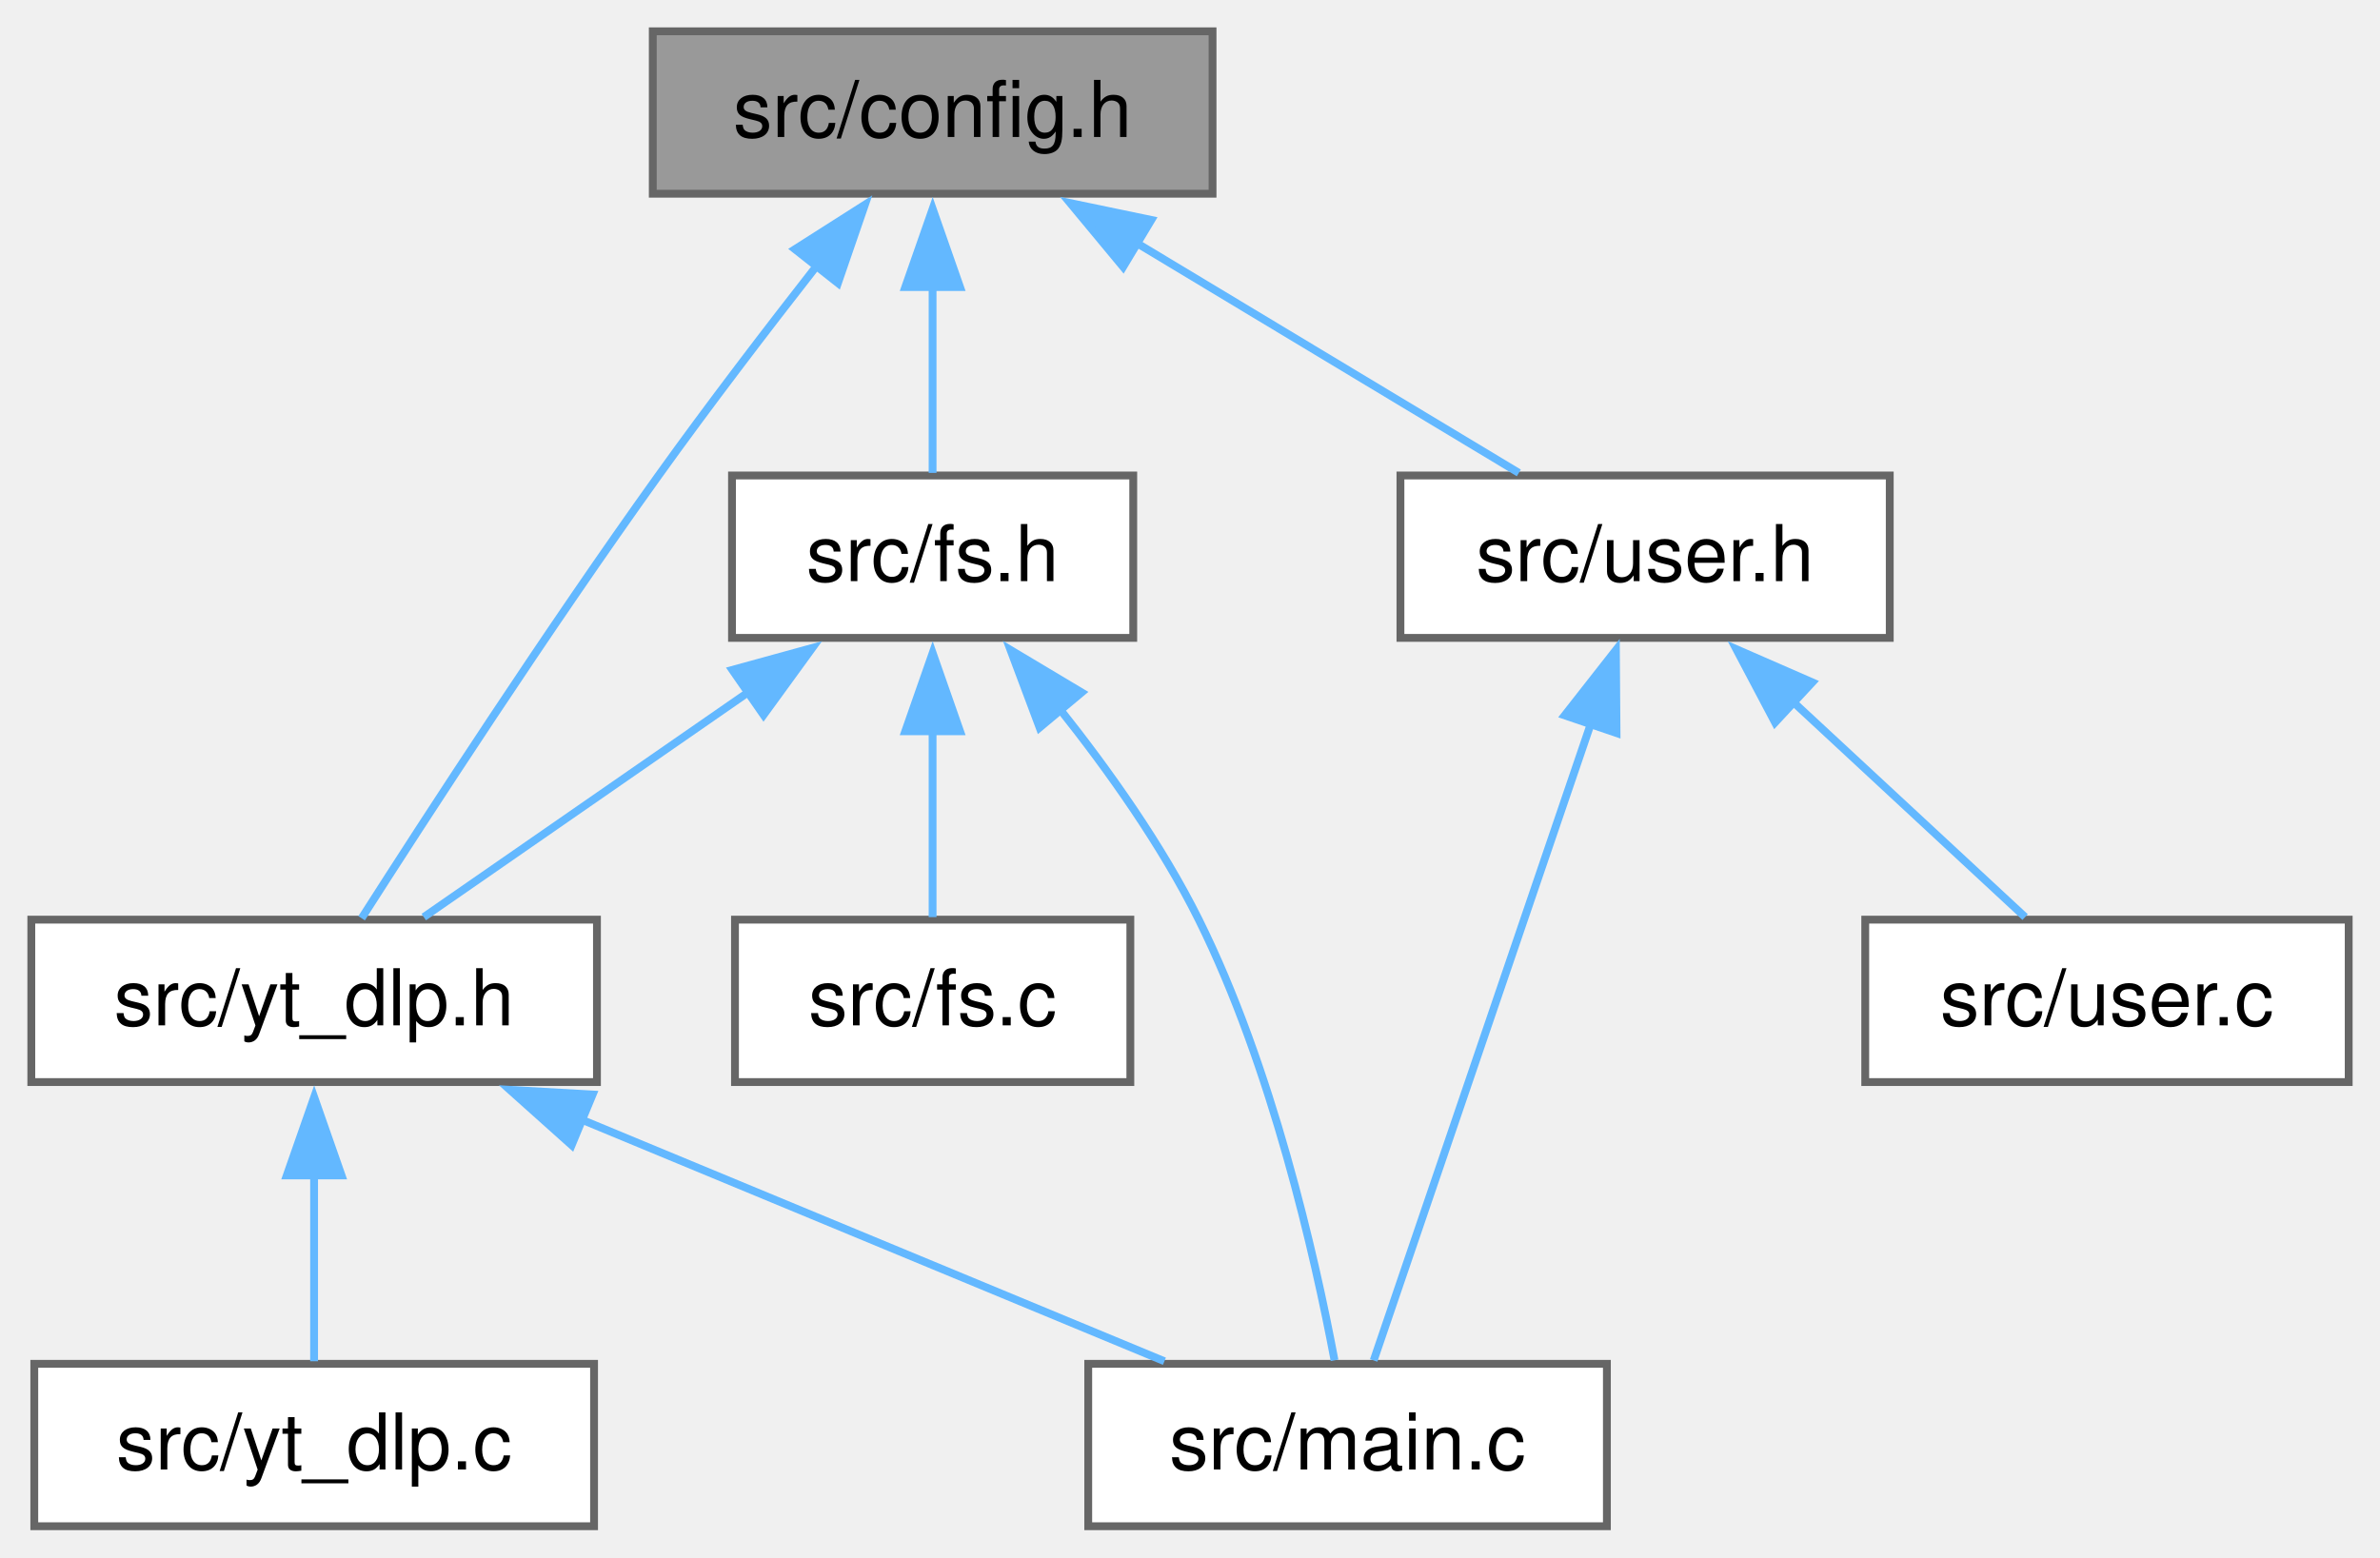
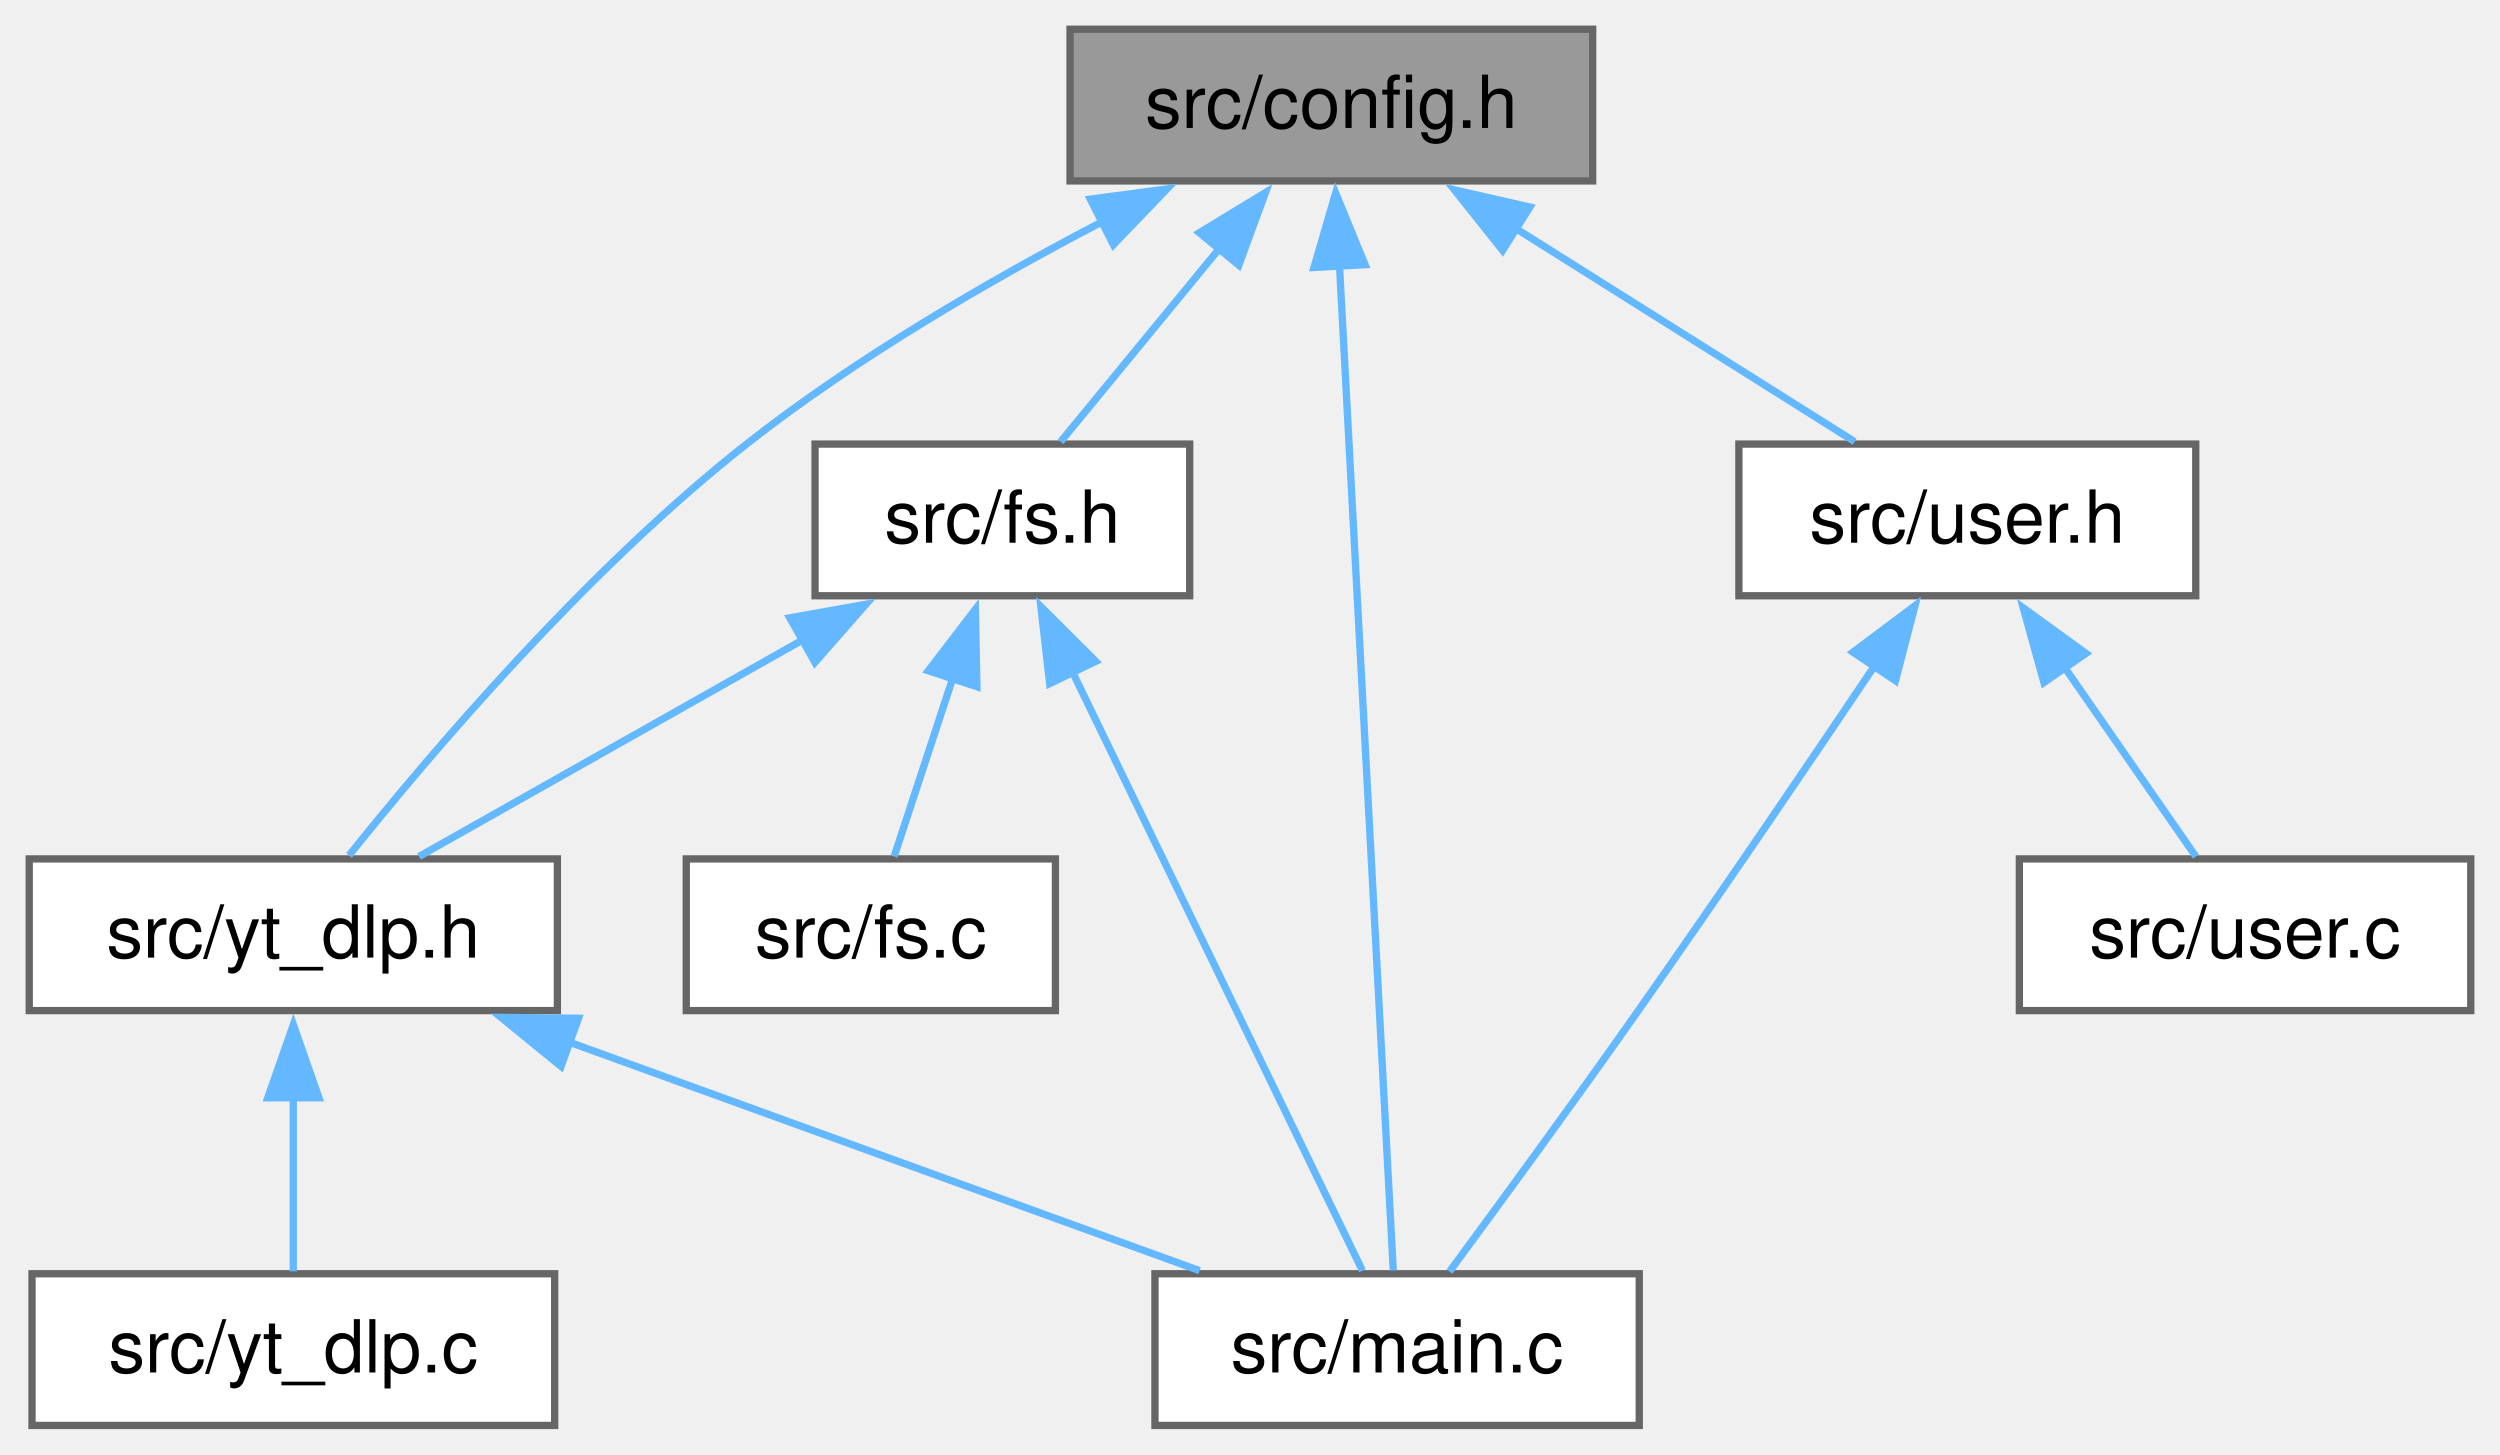
- <svg xmlns="http://www.w3.org/2000/svg" xmlns:xlink="http://www.w3.org/1999/xlink" width="304pt" height="199pt" viewBox="0.00 0.00 304.00 199.00">
+ <svg xmlns="http://www.w3.org/2000/svg" xmlns:xlink="http://www.w3.org/1999/xlink" width="342pt" height="199pt" viewBox="0.00 0.00 342.00 199.00">
  <g id="graph0" class="graph" transform="scale(1 1) rotate(0) translate(4 195)">
    <g id="Node000001" class="node">
      <g id="a_Node000001">
        <a xlink:title="Конфигурация">
-           <polygon fill="#999999" stroke="#666666" points="150.88,-191 79.38,-191 79.38,-170.25 150.88,-170.25 150.88,-191" />
-           <text text-anchor="middle" x="115.12" y="-177.5" font-family="Helvetica,sans-Serif" font-size="10.00">src/config.h</text>
+           <polygon fill="#999999" stroke="#666666" points="213.88,-191 142.38,-191 142.38,-170.25 213.88,-170.25 213.88,-191" />
+           <text text-anchor="middle" x="178.12" y="-177.5" font-family="Helvetica,sans-Serif" font-size="10.00">src/config.h</text>
        </a>
      </g>
    </g>
    <g id="Node000002" class="node">
      <g id="a_Node000002">
        <a xlink:href="fs_8h.html" target="_top" xlink:title="Модуль для работы с файловой системой">
-           <polygon fill="white" stroke="#666666" points="140.75,-134.25 89.5,-134.25 89.5,-113.5 140.75,-113.5 140.75,-134.25" />
-           <text text-anchor="middle" x="115.12" y="-120.75" font-family="Helvetica,sans-Serif" font-size="10.00">src/fs.h</text>
+           <polygon fill="white" stroke="#666666" points="158.75,-134.25 107.5,-134.25 107.5,-113.5 158.75,-113.5 158.75,-134.25" />
+           <text text-anchor="middle" x="133.12" y="-120.75" font-family="Helvetica,sans-Serif" font-size="10.00">src/fs.h</text>
        </a>
      </g>
    </g>
    <g id="edge1_Node000001_Node000002" class="edge">
      <g id="a_edge1_Node000001_Node000002">
        <a xlink:title=" ">
-           <path fill="none" stroke="#63b8ff" d="M115.12,-158.38C115.12,-150.16 115.12,-141.18 115.12,-134.58" />
-           <polygon fill="#63b8ff" stroke="#63b8ff" points="111.63,-158.32 115.13,-168.32 118.63,-158.32 111.63,-158.32" />
+           <path fill="none" stroke="#63b8ff" d="M162.78,-160.96C155.5,-152.09 147.1,-141.87 141.1,-134.58" />
+           <polygon fill="#63b8ff" stroke="#63b8ff" points="160.07,-163.16 169.12,-168.67 165.47,-158.72 160.07,-163.16" />
+         </a>
+       </g>
+     </g>
+     <g id="Node000004" class="node">
+       <g id="a_Node000004">
+         <a xlink:href="main_8c.html" target="_top" xlink:title="Прога для комфортного кача с YouTube.">
+           <polygon fill="white" stroke="#666666" points="220.25,-20.75 154,-20.75 154,0 220.25,0 220.25,-20.75" />
+           <text text-anchor="middle" x="187.12" y="-7.25" font-family="Helvetica,sans-Serif" font-size="10.00">src/main.c</text>
+         </a>
+       </g>
+     </g>
+     <g id="edge7_Node000001_Node000004" class="edge">
+       <g id="a_edge7_Node000001_Node000004">
+         <a xlink:title=" ">
+           <path fill="none" stroke="#63b8ff" d="M179.23,-158.91C181.19,-122.4 185.17,-47.96 186.6,-21.22" />
+           <polygon fill="#63b8ff" stroke="#63b8ff" points="175.75,-158.41 178.72,-168.59 182.74,-158.79 175.75,-158.41" />
        </a>
      </g>
    </g>
    <g id="Node000005" class="node">
      <g id="a_Node000005">
        <a xlink:href="yt__dlp_8h.html" target="_top" xlink:title="Модуль для работы с yt-dlp.">
          <polygon fill="white" stroke="#666666" points="72.25,-77.5 0,-77.5 0,-56.75 72.25,-56.75 72.25,-77.5" />
          <text text-anchor="middle" x="36.12" y="-64" font-family="Helvetica,sans-Serif" font-size="10.00">src/yt_dlp.h</text>
        </a>
      </g>
    </g>
-     <g id="edge10_Node000001_Node000005" class="edge">
-       <g id="a_edge10_Node000001_Node000005">
+     <g id="edge11_Node000001_Node000005" class="edge">
+       <g id="a_edge11_Node000001_Node000005">
        <a xlink:title=" ">
-           <path fill="none" stroke="#63b8ff" d="M100.34,-161.06C93.98,-152.93 86.55,-143.22 80.12,-134.25 65.98,-114.53 50.49,-90.67 42.19,-77.68" />
-           <polygon fill="#63b8ff" stroke="#63b8ff" points="97.54,-163.16 106.48,-168.85 103.03,-158.83 97.54,-163.16" />
+           <path fill="none" stroke="#63b8ff" d="M146.91,-164.73C131.53,-156.71 113.11,-146.04 98.12,-134.25 76.11,-116.93 54.74,-91.72 43.75,-77.98" />
+           <polygon fill="#63b8ff" stroke="#63b8ff" points="145.15,-167.76 155.65,-169.16 148.31,-161.52 145.15,-167.76" />
        </a>
      </g>
    </g>
    <g id="Node000007" class="node">
      <g id="a_Node000007">
        <a xlink:href="user_8h.html" target="_top" xlink:title="Модуль для работы с юзером">
-           <polygon fill="white" stroke="#666666" points="237.38,-134.25 174.88,-134.25 174.88,-113.5 237.38,-113.5 237.38,-134.25" />
-           <text text-anchor="middle" x="206.12" y="-120.75" font-family="Helvetica,sans-Serif" font-size="10.00">src/user.h</text>
+           <polygon fill="white" stroke="#666666" points="296.38,-134.25 233.88,-134.25 233.88,-113.5 296.38,-113.5 296.38,-134.25" />
+           <text text-anchor="middle" x="265.12" y="-120.75" font-family="Helvetica,sans-Serif" font-size="10.00">src/user.h</text>
        </a>
      </g>
    </g>
-     <g id="edge7_Node000001_Node000007" class="edge">
-       <g id="a_edge7_Node000001_Node000007">
+     <g id="edge8_Node000001_Node000007" class="edge">
+       <g id="a_edge8_Node000001_Node000007">
        <a xlink:title=" ">
-           <path fill="none" stroke="#63b8ff" d="M141.09,-164.01C156.84,-154.53 176.45,-142.73 190,-134.58" />
-           <polygon fill="#63b8ff" stroke="#63b8ff" points="139.46,-160.9 132.69,-169.06 143.06,-166.9 139.46,-160.9" />
+           <path fill="none" stroke="#63b8ff" d="M203.38,-163.73C218.36,-154.3 236.88,-142.65 249.71,-134.58" />
+           <polygon fill="#63b8ff" stroke="#63b8ff" points="201.56,-160.74 194.96,-169.03 205.29,-166.67 201.56,-160.74" />
        </a>
      </g>
    </g>
    <g id="Node000003" class="node">
      <g id="a_Node000003">
        <a xlink:href="fs_8c.html" target="_top" xlink:title=" ">
          <polygon fill="white" stroke="#666666" points="140.38,-77.5 89.88,-77.5 89.88,-56.75 140.38,-56.75 140.38,-77.5" />
          <text text-anchor="middle" x="115.12" y="-64" font-family="Helvetica,sans-Serif" font-size="10.00">src/fs.c</text>
        </a>
      </g>
    </g>
    <g id="edge2_Node000002_Node000003" class="edge">
      <g id="a_edge2_Node000002_Node000003">
        <a xlink:title=" ">
-           <path fill="none" stroke="#63b8ff" d="M115.12,-101.63C115.12,-93.41 115.12,-84.43 115.12,-77.83" />
-           <polygon fill="#63b8ff" stroke="#63b8ff" points="111.63,-101.57 115.13,-111.57 118.63,-101.57 111.63,-101.57" />
-         </a>
-       </g>
-     </g>
-     <g id="Node000004" class="node">
-       <g id="a_Node000004">
-         <a xlink:href="main_8c.html" target="_top" xlink:title="Прога для комфортного кача с YouTube.">
-           <polygon fill="white" stroke="#666666" points="201.25,-20.75 135,-20.75 135,0 201.25,0 201.25,-20.75" />
-           <text text-anchor="middle" x="168.12" y="-7.25" font-family="Helvetica,sans-Serif" font-size="10.00">src/main.c</text>
+           <path fill="none" stroke="#63b8ff" d="M126.33,-102.21C123.58,-93.84 120.54,-84.58 118.32,-77.83" />
+           <polygon fill="#63b8ff" stroke="#63b8ff" points="122.99,-103.24 129.43,-111.65 129.64,-101.06 122.99,-103.24" />
        </a>
      </g>
    </g>
    <g id="edge3_Node000002_Node000004" class="edge">
      <g id="a_edge3_Node000002_Node000004">
        <a xlink:title=" ">
-           <path fill="none" stroke="#63b8ff" d="M131.32,-104.47C137.59,-96.59 144.39,-87.02 149.12,-77.5 158.48,-58.68 163.96,-34.48 166.46,-21.2" />
-           <polygon fill="#63b8ff" stroke="#63b8ff" points="128.79,-102.04 125.07,-111.96 134.16,-106.53 128.79,-102.04" />
+           <path fill="none" stroke="#63b8ff" d="M142.61,-103.29C154.24,-79.27 173.5,-39.5 182.38,-21.18" />
+           <polygon fill="#63b8ff" stroke="#63b8ff" points="139.6,-101.48 138.39,-112.01 145.9,-104.53 139.6,-101.48" />
        </a>
      </g>
    </g>
    <g id="edge4_Node000002_Node000005" class="edge">
      <g id="a_edge4_Node000002_Node000005">
        <a xlink:title=" ">
-           <path fill="none" stroke="#63b8ff" d="M91.8,-106.71C78.26,-97.33 61.66,-85.82 50.13,-77.83" />
-           <polygon fill="#63b8ff" stroke="#63b8ff" points="89.54,-109.41 99.76,-112.22 93.53,-103.65 89.54,-109.41" />
+           <path fill="none" stroke="#63b8ff" d="M105.93,-107.53C89.06,-98 67.89,-86.06 53.32,-77.83" />
+           <polygon fill="#63b8ff" stroke="#63b8ff" points="104.04,-110.48 114.47,-112.34 107.48,-104.38 104.04,-110.48" />
        </a>
      </g>
    </g>
    <g id="edge5_Node000005_Node000004" class="edge">
      <g id="a_edge5_Node000005_Node000004">
        <a xlink:title=" ">
-           <path fill="none" stroke="#63b8ff" d="M70.24,-51.97C93.63,-42.27 124.05,-29.66 144.73,-21.08" />
-           <polygon fill="#63b8ff" stroke="#63b8ff" points="69.02,-48.69 61.12,-55.76 71.7,-55.16 69.02,-48.69" />
+           <path fill="none" stroke="#63b8ff" d="M73.67,-52.51C100.52,-42.78 136.02,-29.9 160.11,-21.17" />
+           <polygon fill="#63b8ff" stroke="#63b8ff" points="72.75,-49.12 64.54,-55.82 75.14,-55.7 72.75,-49.12" />
        </a>
      </g>
    </g>
    <g id="Node000006" class="node">
      <g id="a_Node000006">
        <a xlink:href="yt__dlp_8c.html" target="_top" xlink:title=" ">
          <polygon fill="white" stroke="#666666" points="71.88,-20.75 0.38,-20.75 0.38,0 71.88,0 71.88,-20.75" />
          <text text-anchor="middle" x="36.12" y="-7.25" font-family="Helvetica,sans-Serif" font-size="10.00">src/yt_dlp.c</text>
        </a>
      </g>
    </g>
    <g id="edge6_Node000005_Node000006" class="edge">
      <g id="a_edge6_Node000005_Node000006">
        <a xlink:title=" ">
          <path fill="none" stroke="#63b8ff" d="M36.12,-44.88C36.12,-36.66 36.12,-27.68 36.12,-21.08" />
          <polygon fill="#63b8ff" stroke="#63b8ff" points="32.63,-44.82 36.13,-54.82 39.63,-44.82 32.63,-44.82" />
        </a>
      </g>
    </g>
-     <g id="edge8_Node000007_Node000004" class="edge">
-       <g id="a_edge8_Node000007_Node000004">
+     <g id="edge9_Node000007_Node000004" class="edge">
+       <g id="a_edge9_Node000007_Node000004">
        <a xlink:title=" ">
-           <path fill="none" stroke="#63b8ff" d="M199.23,-102.63C191.02,-78.56 177.65,-39.34 171.46,-21.18" />
-           <polygon fill="#63b8ff" stroke="#63b8ff" points="195.86,-103.6 202.4,-111.94 202.48,-101.34 195.86,-103.6" />
+           <path fill="none" stroke="#63b8ff" d="M252.45,-103.92C243.52,-90.64 231.22,-72.52 220.12,-56.75 211.38,-44.32 201.04,-30.19 194.29,-21.05" />
+           <polygon fill="#63b8ff" stroke="#63b8ff" points="249.49,-105.78 257.97,-112.14 255.3,-101.88 249.49,-105.78" />
        </a>
      </g>
    </g>
    <g id="Node000008" class="node">
      <g id="a_Node000008">
        <a xlink:href="user_8c.html" target="_top" xlink:title=" ">
-           <polygon fill="white" stroke="#666666" points="296,-77.5 234.25,-77.5 234.25,-56.75 296,-56.75 296,-77.5" />
-           <text text-anchor="middle" x="265.12" y="-64" font-family="Helvetica,sans-Serif" font-size="10.00">src/user.c</text>
+           <polygon fill="white" stroke="#666666" points="334,-77.5 272.25,-77.5 272.25,-56.75 334,-56.75 334,-77.5" />
+           <text text-anchor="middle" x="303.12" y="-64" font-family="Helvetica,sans-Serif" font-size="10.00">src/user.c</text>
        </a>
      </g>
    </g>
-     <g id="edge9_Node000007_Node000008" class="edge">
-       <g id="a_edge9_Node000007_Node000008">
+     <g id="edge10_Node000007_Node000008" class="edge">
+       <g id="a_edge10_Node000007_Node000008">
        <a xlink:title=" ">
-           <path fill="none" stroke="#63b8ff" d="M225.03,-105.33C234.85,-96.22 246.47,-85.43 254.67,-77.83" />
-           <polygon fill="#63b8ff" stroke="#63b8ff" points="222.73,-102.69 217.78,-112.06 227.49,-107.82 222.73,-102.69" />
+           <path fill="none" stroke="#63b8ff" d="M278.48,-103.64C284.53,-94.91 291.43,-84.97 296.39,-77.83" />
+           <polygon fill="#63b8ff" stroke="#63b8ff" points="275.61,-101.63 272.78,-111.84 281.36,-105.62 275.61,-101.63" />
        </a>
      </g>
    </g>
  </g>
</svg>
